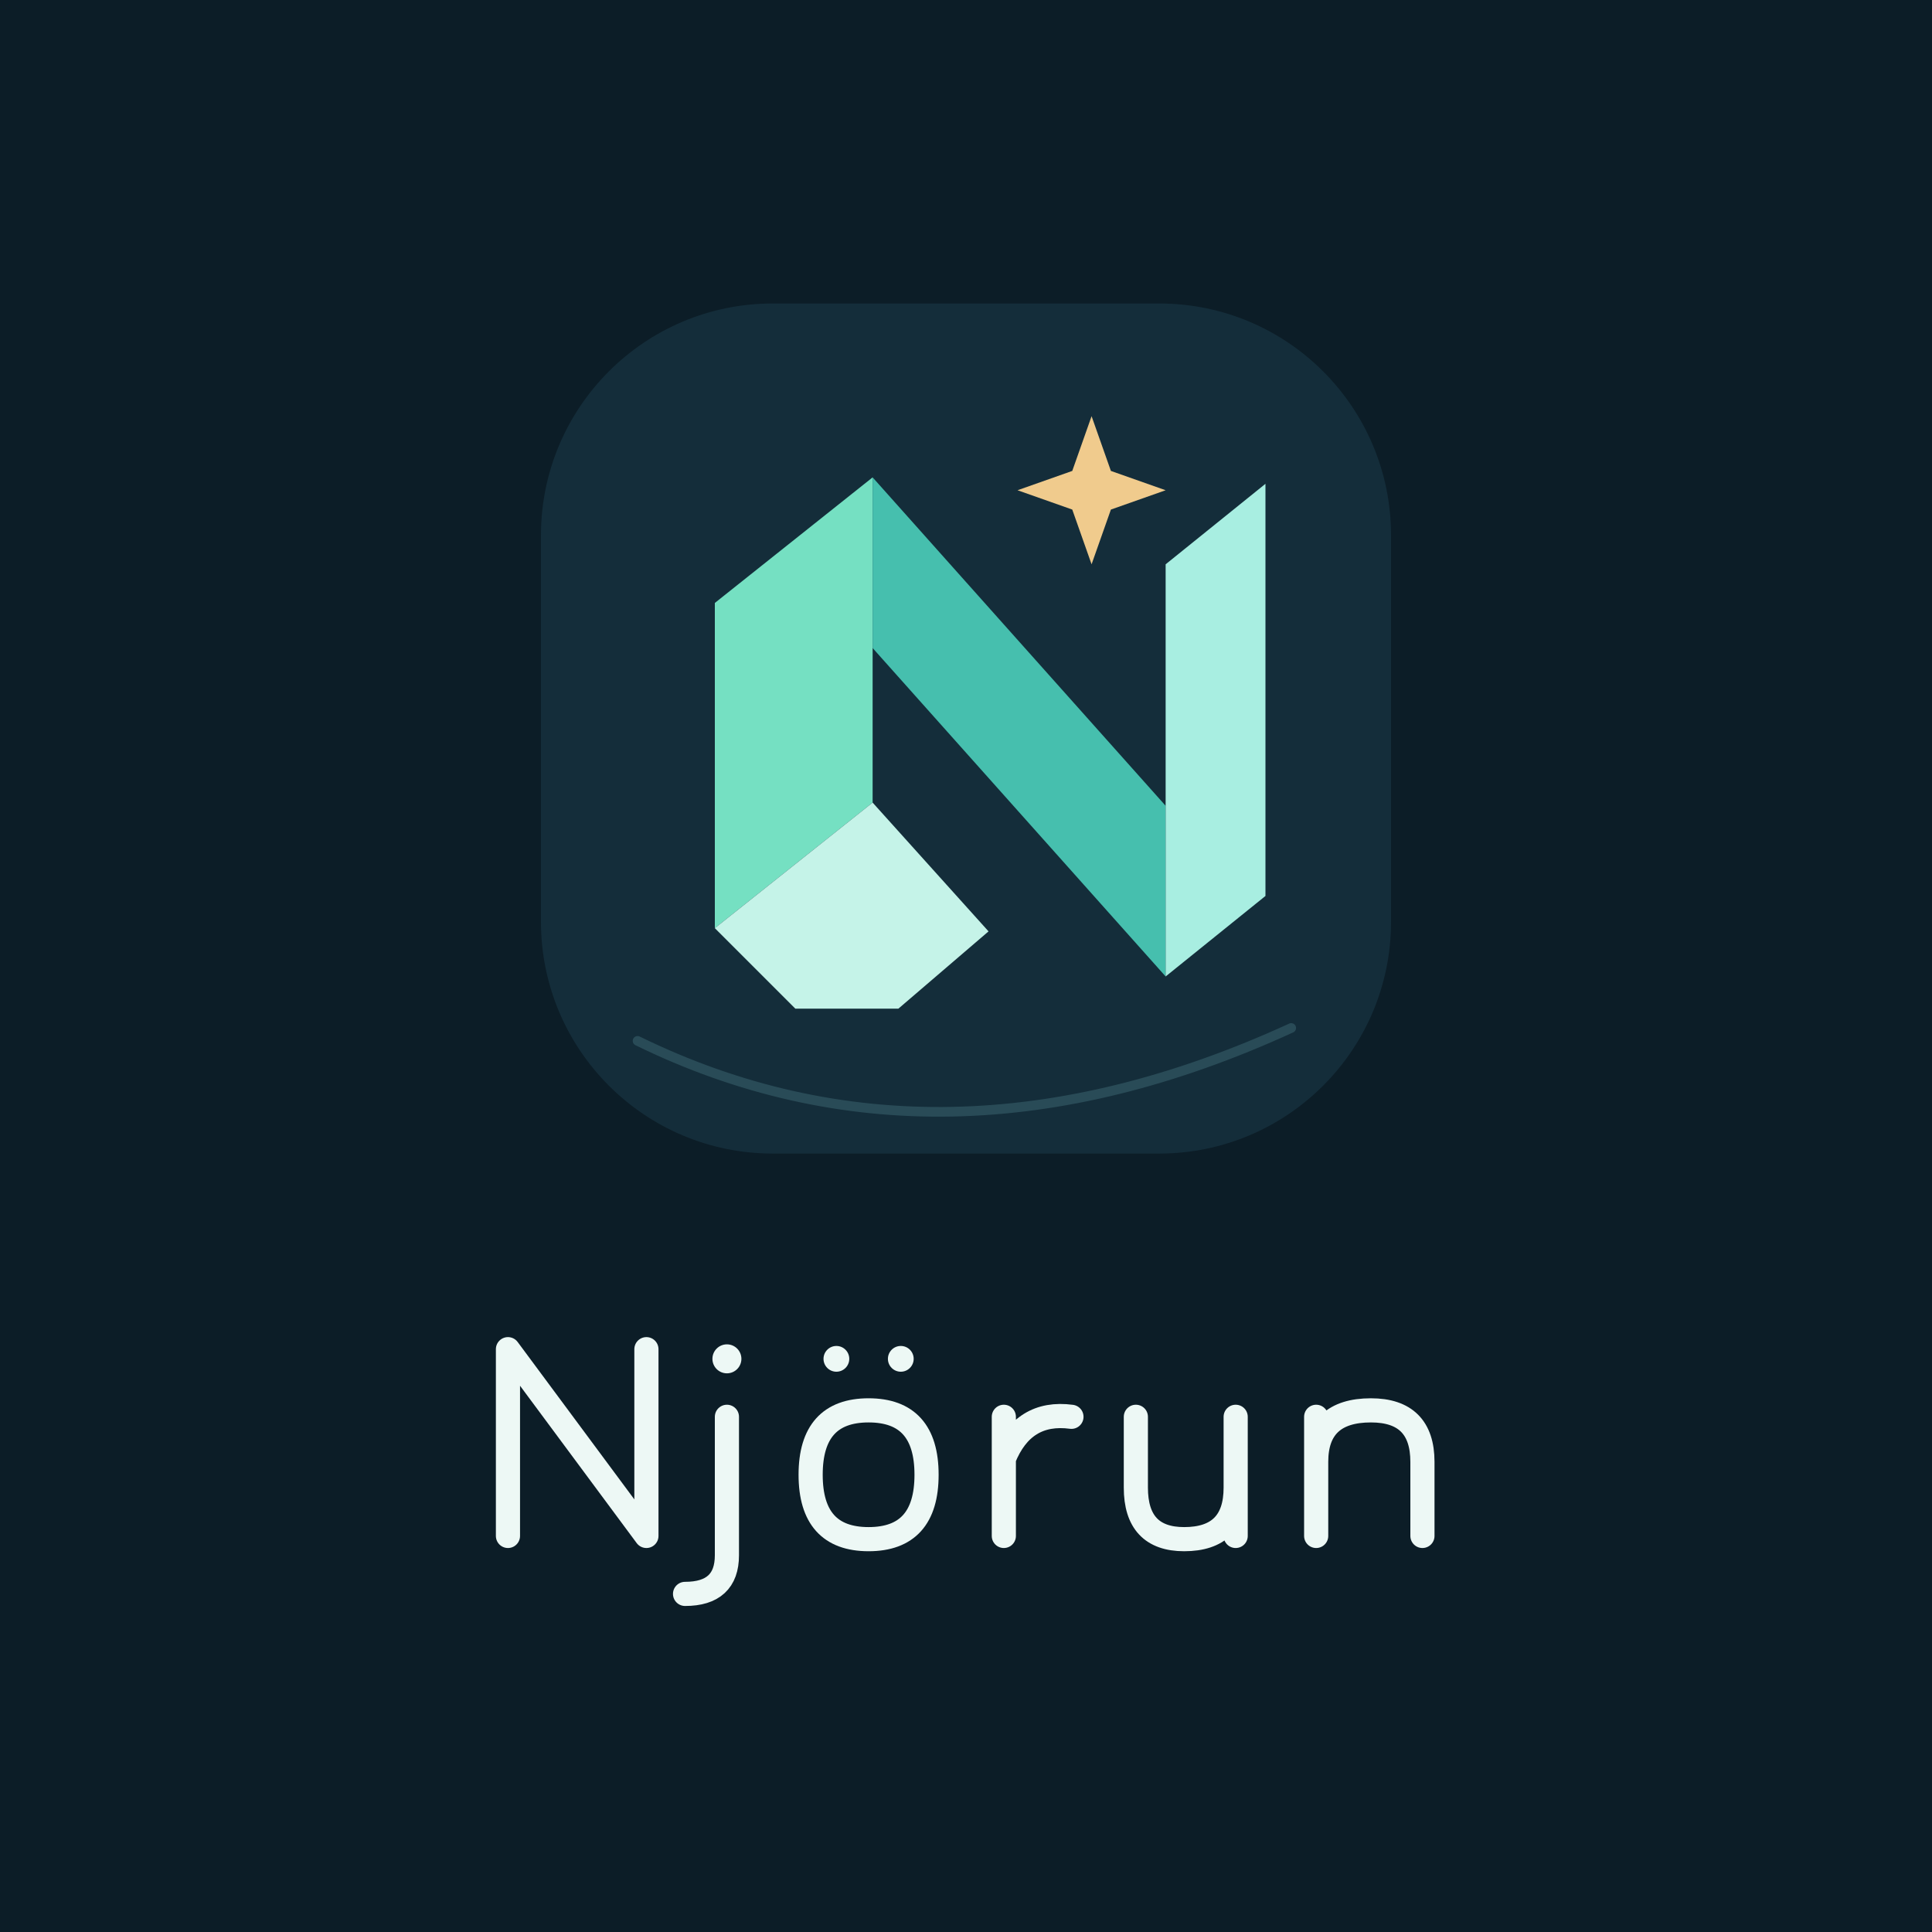
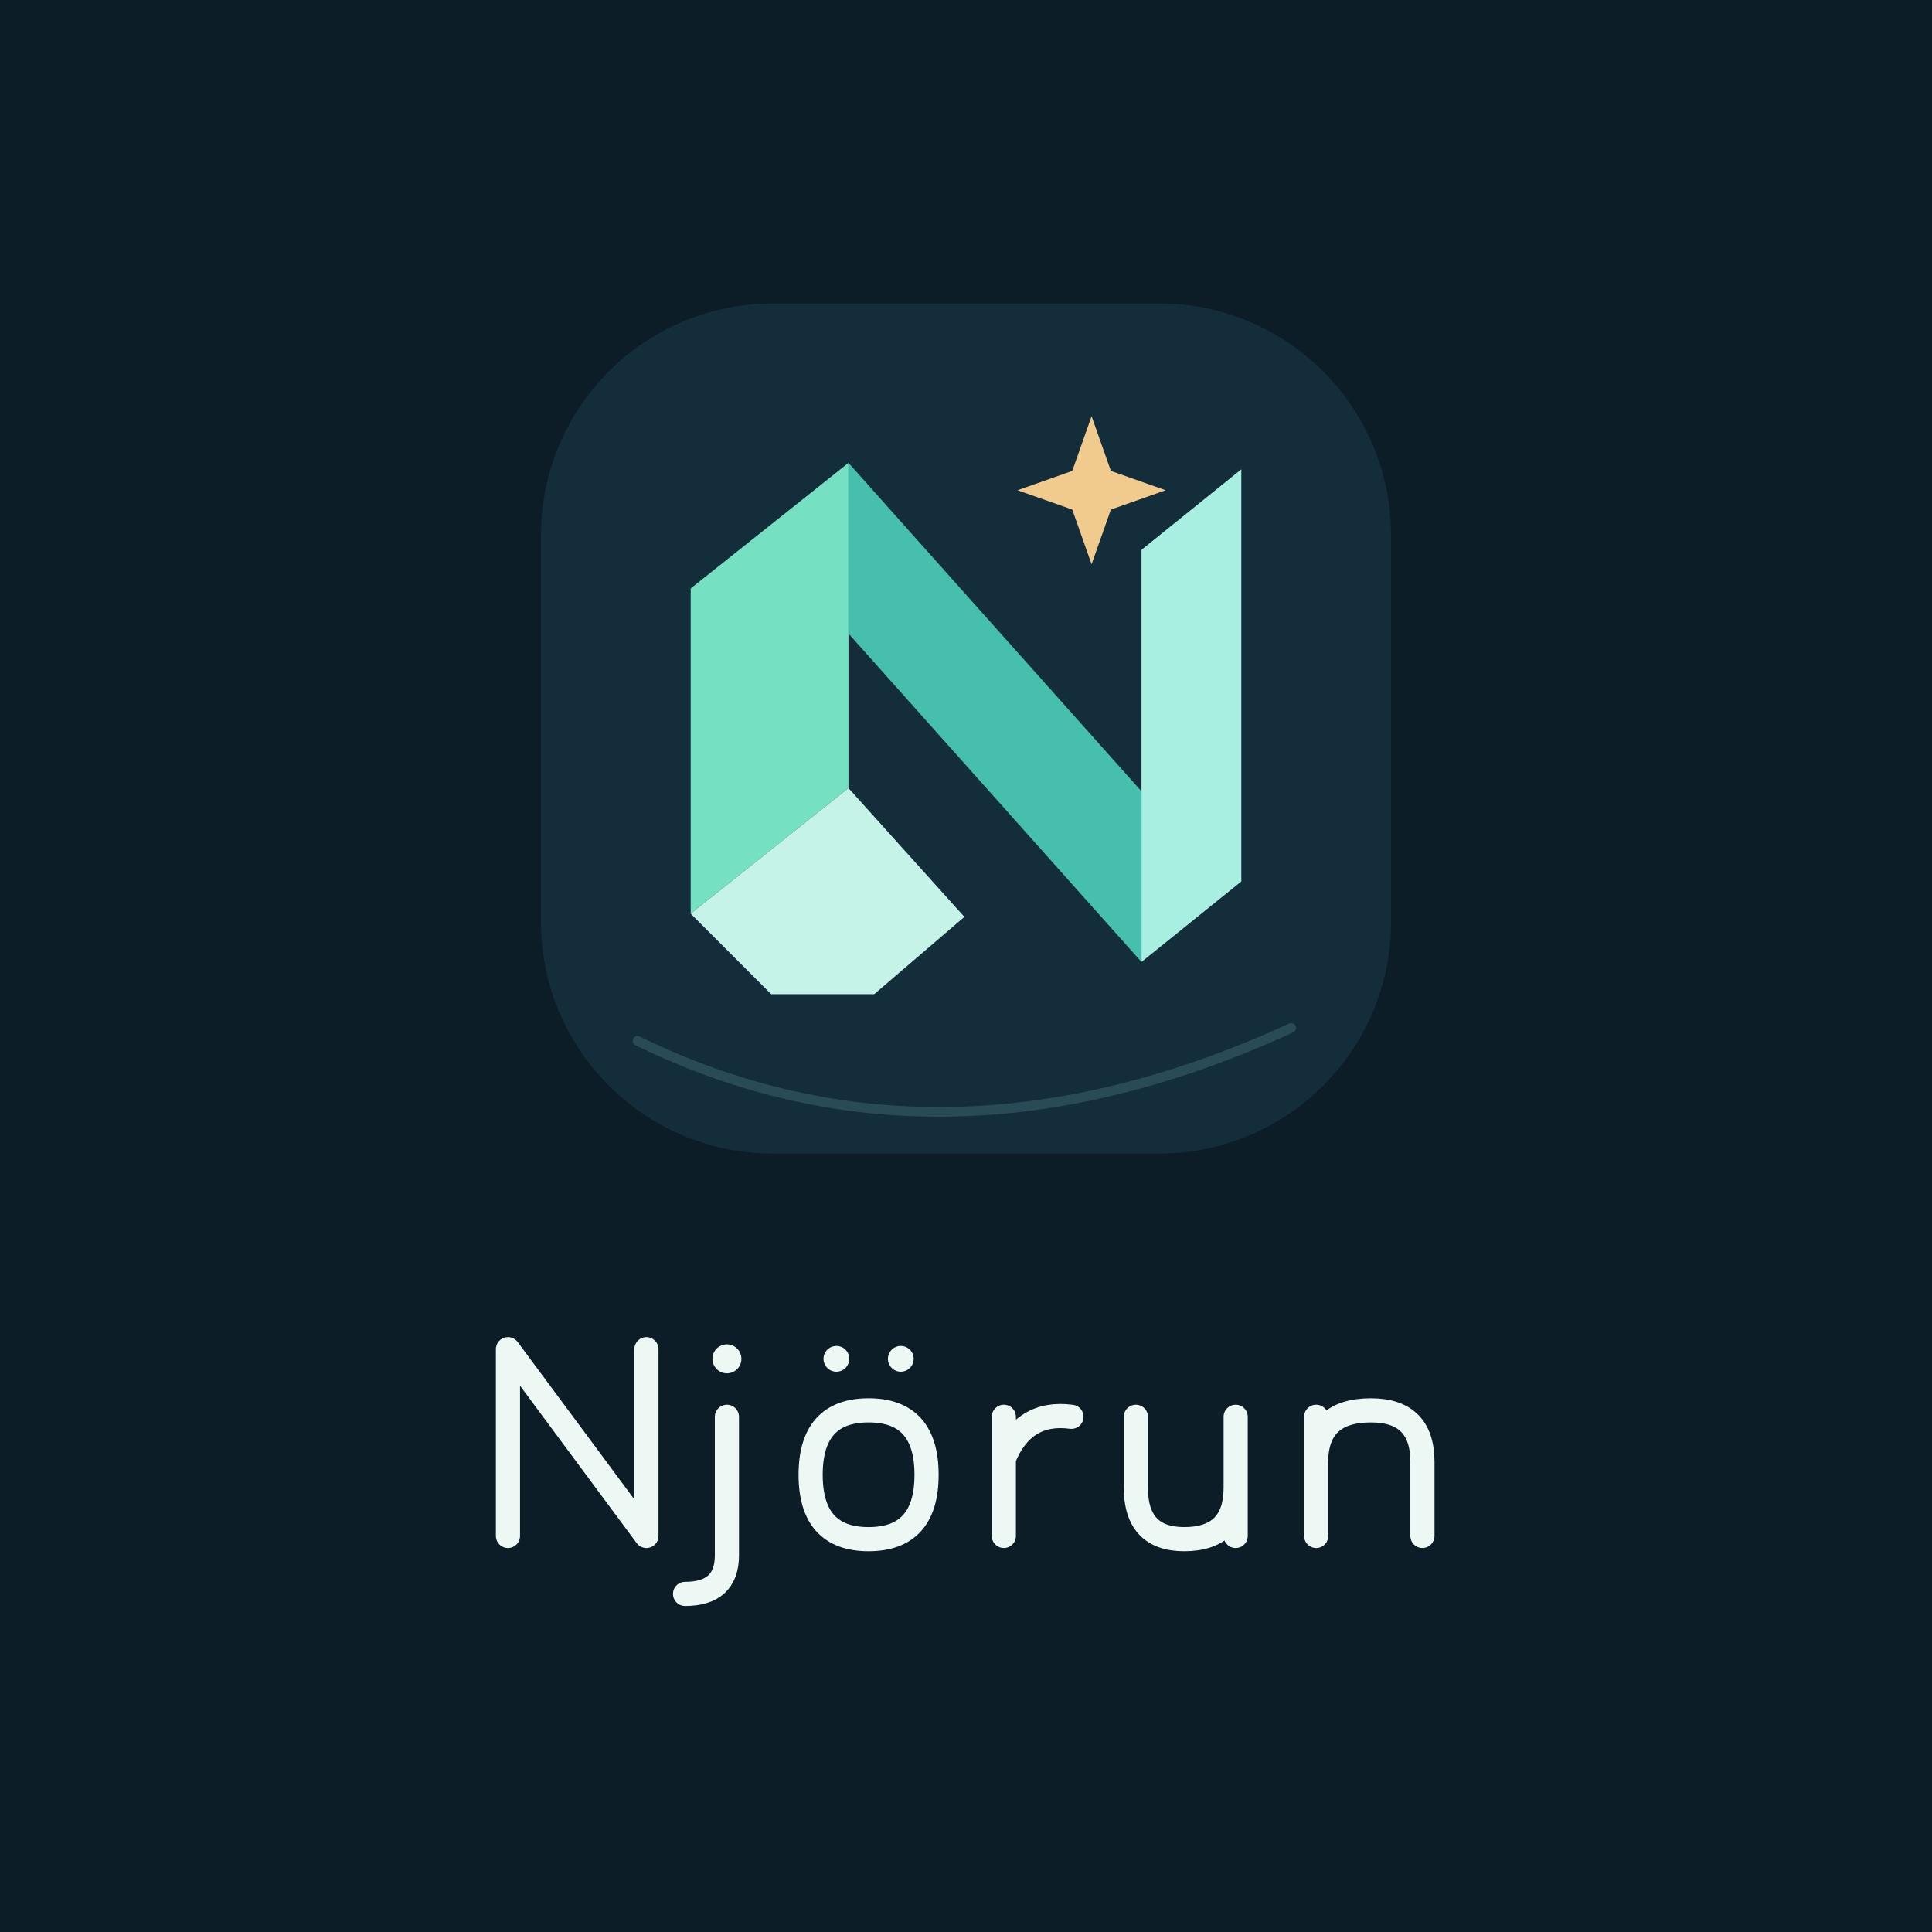
<svg xmlns="http://www.w3.org/2000/svg" width="480" height="480" viewBox="0 0 480 480" role="img" aria-labelledby="title description">
  <rect width="480" height="480" fill="#0c1d27" />
  <g transform="translate(112 53) scale(.8)">
    <g id="northern-window">
      <rect x="28" y="28" width="264" height="264" rx="72" fill="#142d3a" />
-       <path d="M82 222V121L131 82V183Z" fill="#75e0c2" />
-       <path d="M131 82L222 184V237L131 135Z" fill="#46bfae" />
-       <path d="M222 184V109L253 84V212L222 237Z" fill="#a8eee1" />
-       <path d="M82 222L131 183L167 223L139 247H107Z" fill="#c5f3e8" />
+       <g id="folded-n" transform="translate(-7.5 -4.5)">
+         <path d="M82 222V121L131 82V183Z" fill="#75e0c2" />
+         <path d="M131 82L222 184V237L131 135Z" fill="#46bfae" />
+         <path d="M222 184V109L253 84V212L222 237Z" fill="#a8eee1" />
+         <path d="M82 222L131 183L167 223L139 247H107Z" fill="#c5f3e8" />
+       </g>
      <path d="M199 63L205 80L222 86L205 92L199 109L193 92L176 86L193 80Z" fill="#f0cb8d" />
      <path d="M58 257Q152 303 261 253" fill="none" stroke="#294b57" stroke-width="3" stroke-linecap="round" />
    </g>
  </g>
  <g transform="translate(123 332) scale(.8)">
    <g id="wordmark" fill="none" stroke="#edf8f5" stroke-width="7.5" stroke-linecap="round" stroke-linejoin="round">
      <path d="M4 62V4L47 62V4" />
      <path d="M72 25V68Q72 80 59 80" />
      <path d="M98 43Q98 23 116 23Q134 23 134 43Q134 63 116 63Q98 63 98 43Z" />
      <path d="M158 62V25M158 38Q164 23 179 25" />
      <path d="M199 25V47Q199 63 214 63Q230 63 230 47V25M230 47V62" />
      <path d="M255 62V25M255 39Q255 23 272 23Q288 23 288 39V62" />
    </g>
    <g fill="#edf8f5">
      <circle cx="72" cy="7" r="4.5" />
      <circle cx="106" cy="7" r="4" />
      <circle cx="126" cy="7" r="4" />
    </g>
  </g>
</svg>
